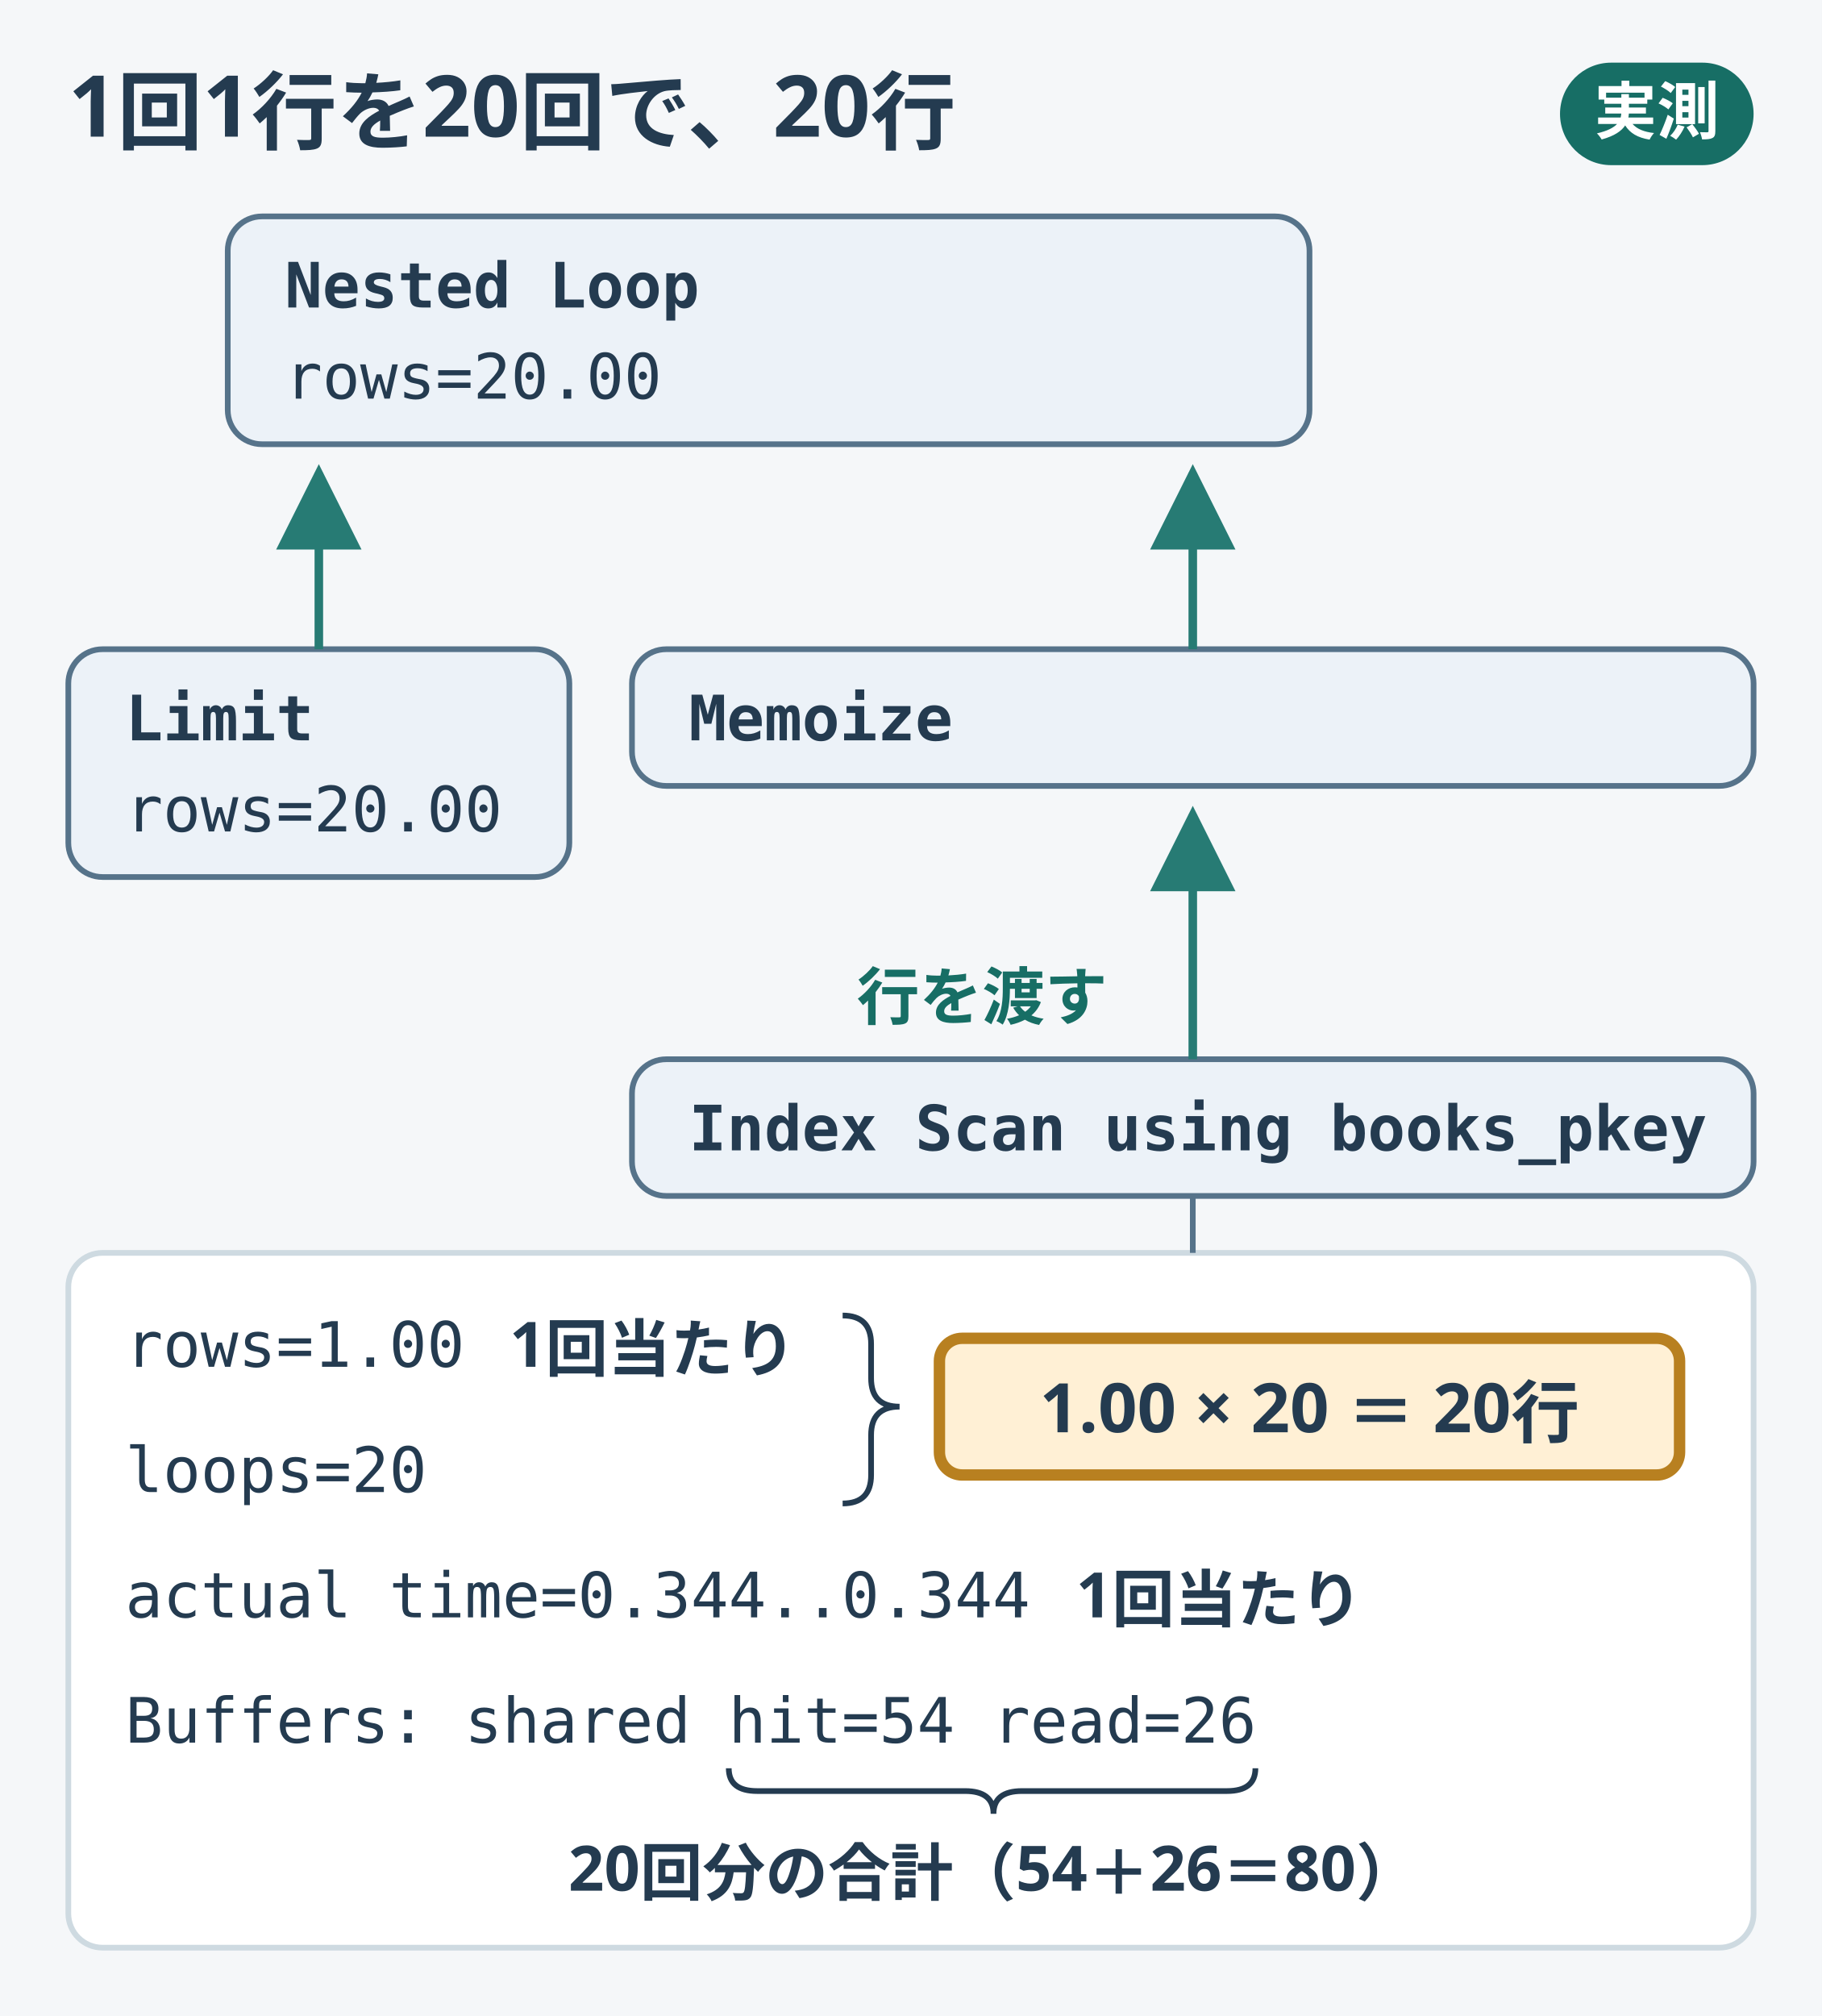
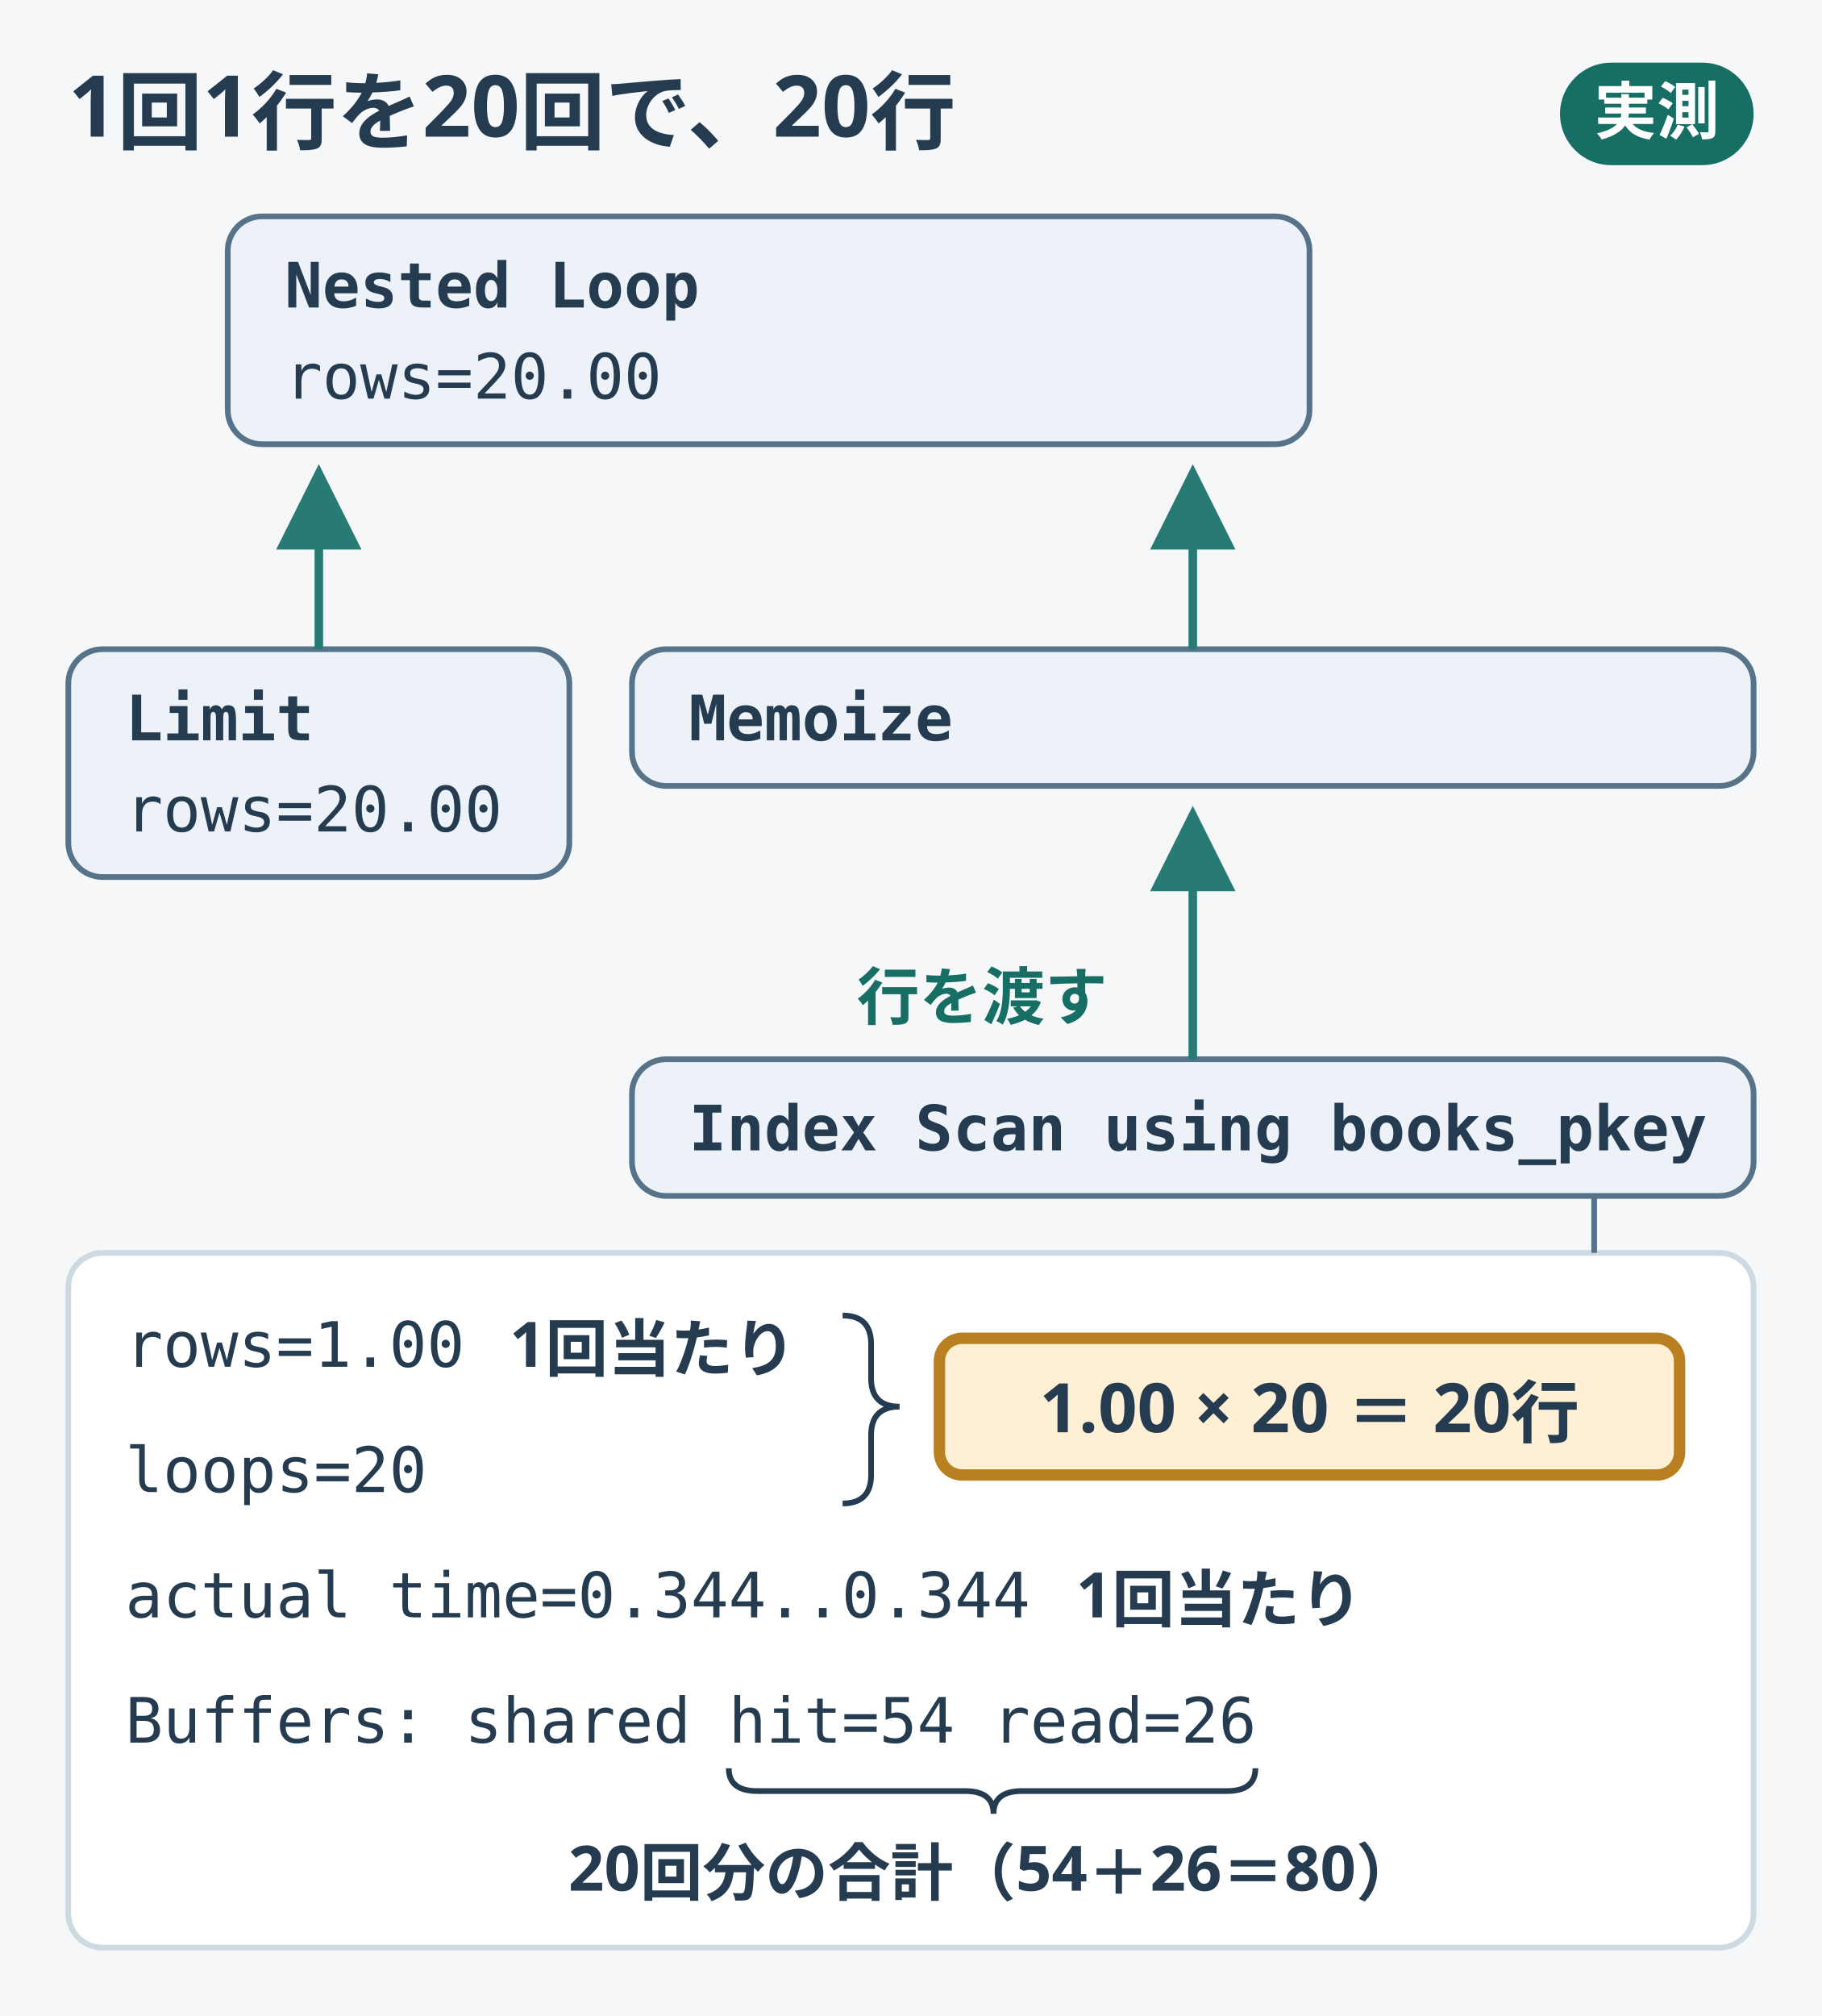
<svg xmlns="http://www.w3.org/2000/svg" width="640" height="708" viewBox="0 0 640 708" role="img" aria-labelledby="title">
  <defs>
    <marker id="flow" markerWidth="10" markerHeight="10" refX="9" refY="5" orient="auto">
      <path d="M0 0L10 5L0 10z" fill="#277b74" />
    </marker>
    <marker id="req" markerWidth="10" markerHeight="10" refX="9" refY="5" orient="auto">
      <path d="M0 0L10 5L0 10" fill="none" stroke="#945e11" stroke-width="2" />
    </marker>
    <marker id="ref" markerWidth="9" markerHeight="9" refX="8" refY="4.5" orient="auto">
      <path d="M0 0L9 4.5L0 9z" fill="#7d93a3" />
    </marker>
  </defs>
  <style>
text{font-family:"Hiragino Sans","Noto Sans JP",sans-serif;font-size:24px;fill:#243b50}
.h{font-size:30px;font-weight:700}.b{font-weight:700}.s{font-size:22px}.m{font-size:22px;fill:#566c7b}
.mono{font-family:ui-monospace,Menlo,monospace;font-size:22px}.tag{font-size:22px;font-weight:700;fill:#fff}
.teal{fill:#176e65}.brown{fill:#945e11}.real{fill:#176e65}.model{fill:#566c7b}
.panel{fill:#fff;stroke:#cedae1;stroke-width:2}.node{fill:#ecf2f8;stroke:#56738a;stroke-width:2}
.row{fill:#fff;stroke:#448b7c;stroke-width:2}.match{fill:#fff;stroke:#176e65;stroke-width:4}
.page{fill:#f7fbf9;stroke:#6d9f94;stroke-width:2}.ipage{fill:#f4f6f8;stroke:#6b7f8e;stroke-width:2}
.band{fill:#d5dde3;stroke:#92a7b5;stroke-width:2}.skip{fill:none;stroke:#b5c2cc;stroke-width:2;stroke-dasharray:6 5}
.hot{fill:#fff0d5;stroke:#b88020;stroke-width:4}.ghost{fill:#f5f7f9;stroke:#b5c2cc;stroke-width:2;stroke-dasharray:6 5}
.flow{fill:none;stroke:#277b74;stroke-width:3;marker-end:url(#flow)}.req{fill:none;stroke:#945e11;stroke-width:3;stroke-dasharray:8 6;marker-end:url(#req)}
.ref{fill:none;stroke:#7d93a3;stroke-width:2;marker-end:url(#ref)}.step{fill:#fff;stroke:#243b50;stroke-width:2.5}
.spine{fill:#e9f3f4;stroke:#243b50;stroke-width:1.5}
.work{fill:#fff;stroke:#56738a;stroke-width:2;stroke-dasharray:8 5}.val{fill:#dcefe8;stroke:#448b7c;stroke-width:2}.buffer{fill:#eaf6f1;stroke:#6d9f94;stroke-width:2}
+ .route{fill:#f4f6f8;stroke:#243b50;stroke-width:3}.leader{fill:none;stroke:#56738a;stroke-width:2}
  </style>
  <rect width="640" height="708" fill="#f5f7f9" />
  <text x="24" y="48" class="h">1回1行を20回で、20行</text>
  <rect x="548" y="22" width="68" height="36" rx="18" class="real" />
  <text x="582" y="47" text-anchor="middle" class="tag">実測</text>
  <g id="nested-loop">
    <rect x="80" y="76" width="380" height="80" rx="12" class="node" />
    <text x="100" y="108" class="mono b">Nested Loop</text>
    <text x="100" y="140" class="mono">rows=20.00</text>
  </g>
  <g id="limit">
    <rect x="24" y="228" width="176" height="80" rx="12" class="node" />
    <text x="44" y="260" class="mono b">Limit</text>
    <text x="44" y="292" class="mono">rows=20.00</text>
  </g>
  <g id="memoize">
    <rect x="222" y="228" width="394" height="48" rx="12" class="node" />
    <text x="242" y="260" class="mono b">Memoize</text>
  </g>
  <g id="index-scan">
    <rect x="222" y="372" width="394" height="48" rx="12" class="node" />
    <text x="242" y="404" class="mono b">Index Scan using books_pkey</text>
  </g>
  <g id="values">
    <rect x="24" y="440" width="592" height="244" rx="12" class="panel" />
-     <path d="M419 420 V440" fill="none" stroke="#56738a" stroke-width="2" />
+     <path d="M560 420 V440" class="leader" />
  </g>
  <g id="rows-and-loops">
    <text x="44" y="480" class="mono">rows=1.00</text>
    <text x="179" y="480" class="s b">1回当たり</text>
    <text x="44" y="524" class="mono">loops=20</text>
    <path d="M296 462 Q306 462 306 472 V484 Q306 494 316 494 Q306 494 306 504 V518 Q306 528 296 528" fill="none" stroke="#243b50" stroke-width="2" />
  </g>
  <g id="focus">
    <rect x="330" y="470" width="260" height="48" rx="8" class="hot" />
    <text x="460" y="503" text-anchor="middle" class="b">1.00 × 20 ＝ 20行</text>
  </g>
  <g id="time-and-buffers">
    <text x="44" y="568" class="mono">actual time=0.344..0.344</text>
    <text x="378" y="568" class="s b">1回当たり</text>
    <text x="44" y="612" class="mono">Buffers: shared hit=54 read=26</text>
    <path d="M256 621 Q256 629 266 629 H339 Q349 629 349 637 Q349 629 359 629 H431 Q441 629 441 621" fill="none" stroke="#243b50" stroke-width="2" />
    <text x="349" y="664" text-anchor="middle" class="s b">20回分の合計（54＋26＝80）</text>
  </g>
  <g id="flows">
    <path d="M112 228 V166" class="flow" />
    <path d="M419 228 V166" class="flow" />
    <path d="M419 372 V286" class="flow" />
    <text x="389" y="358" text-anchor="end" class="s b teal">行を渡す</text>
  </g>
</svg>
